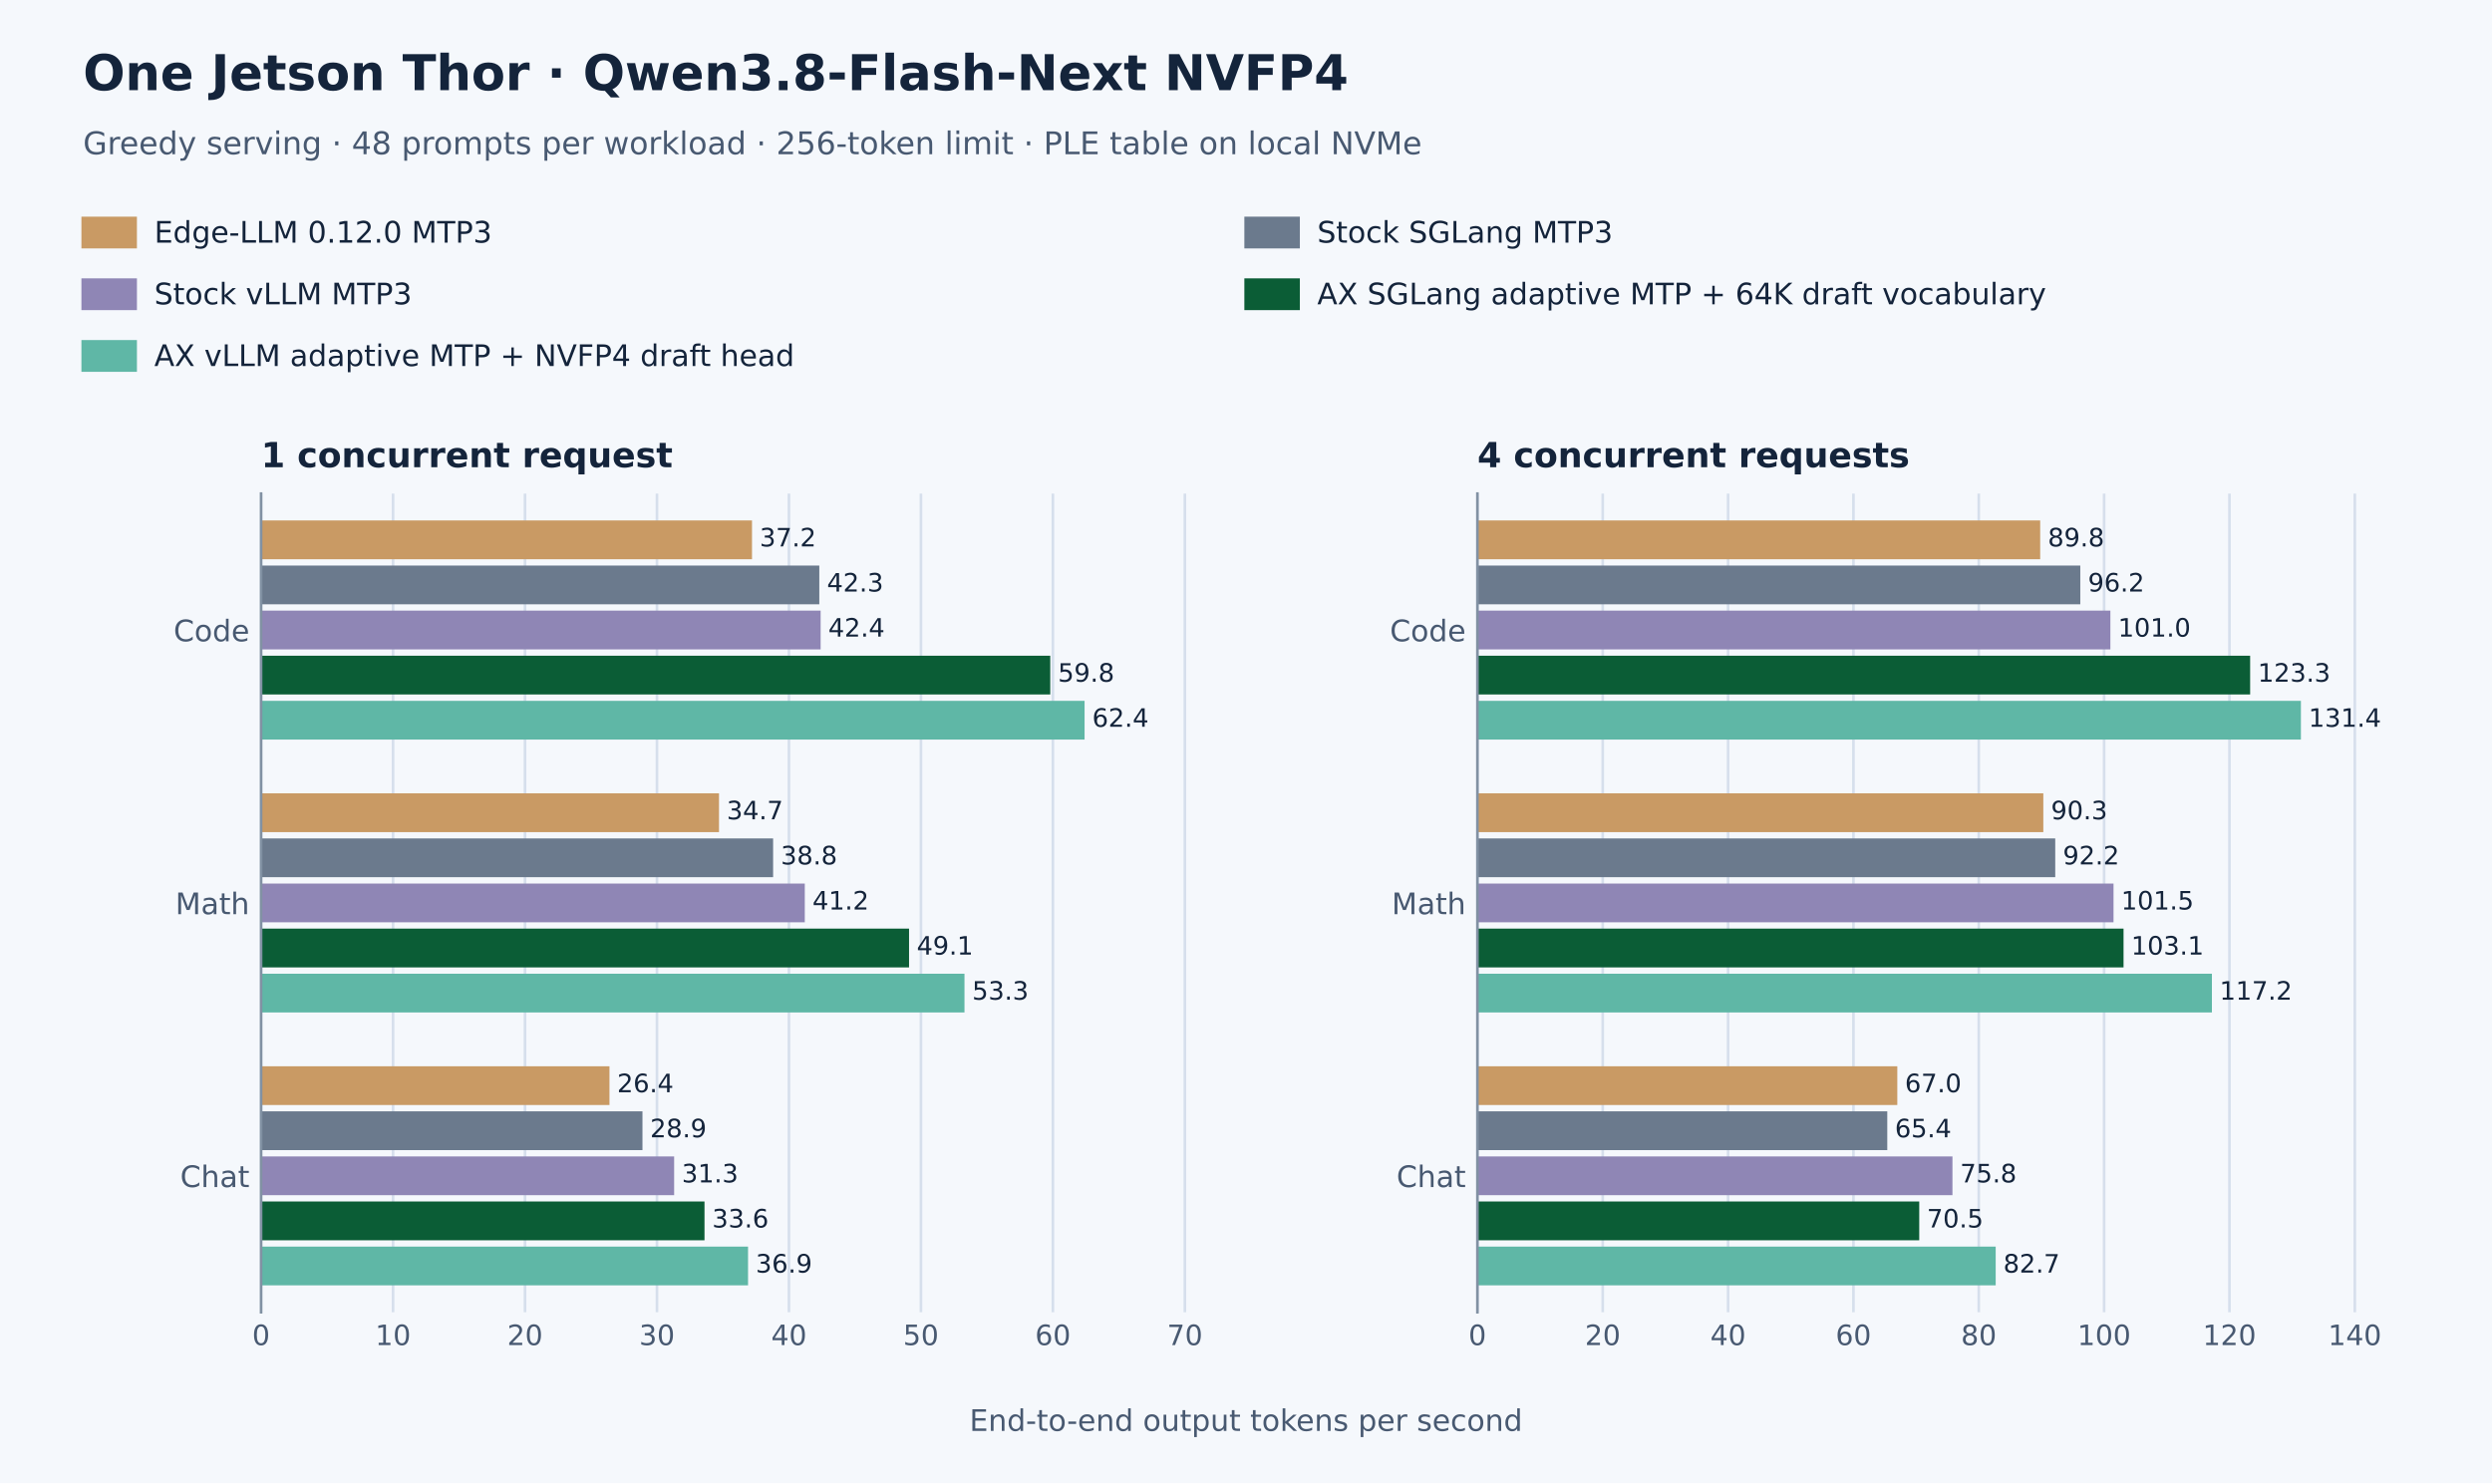
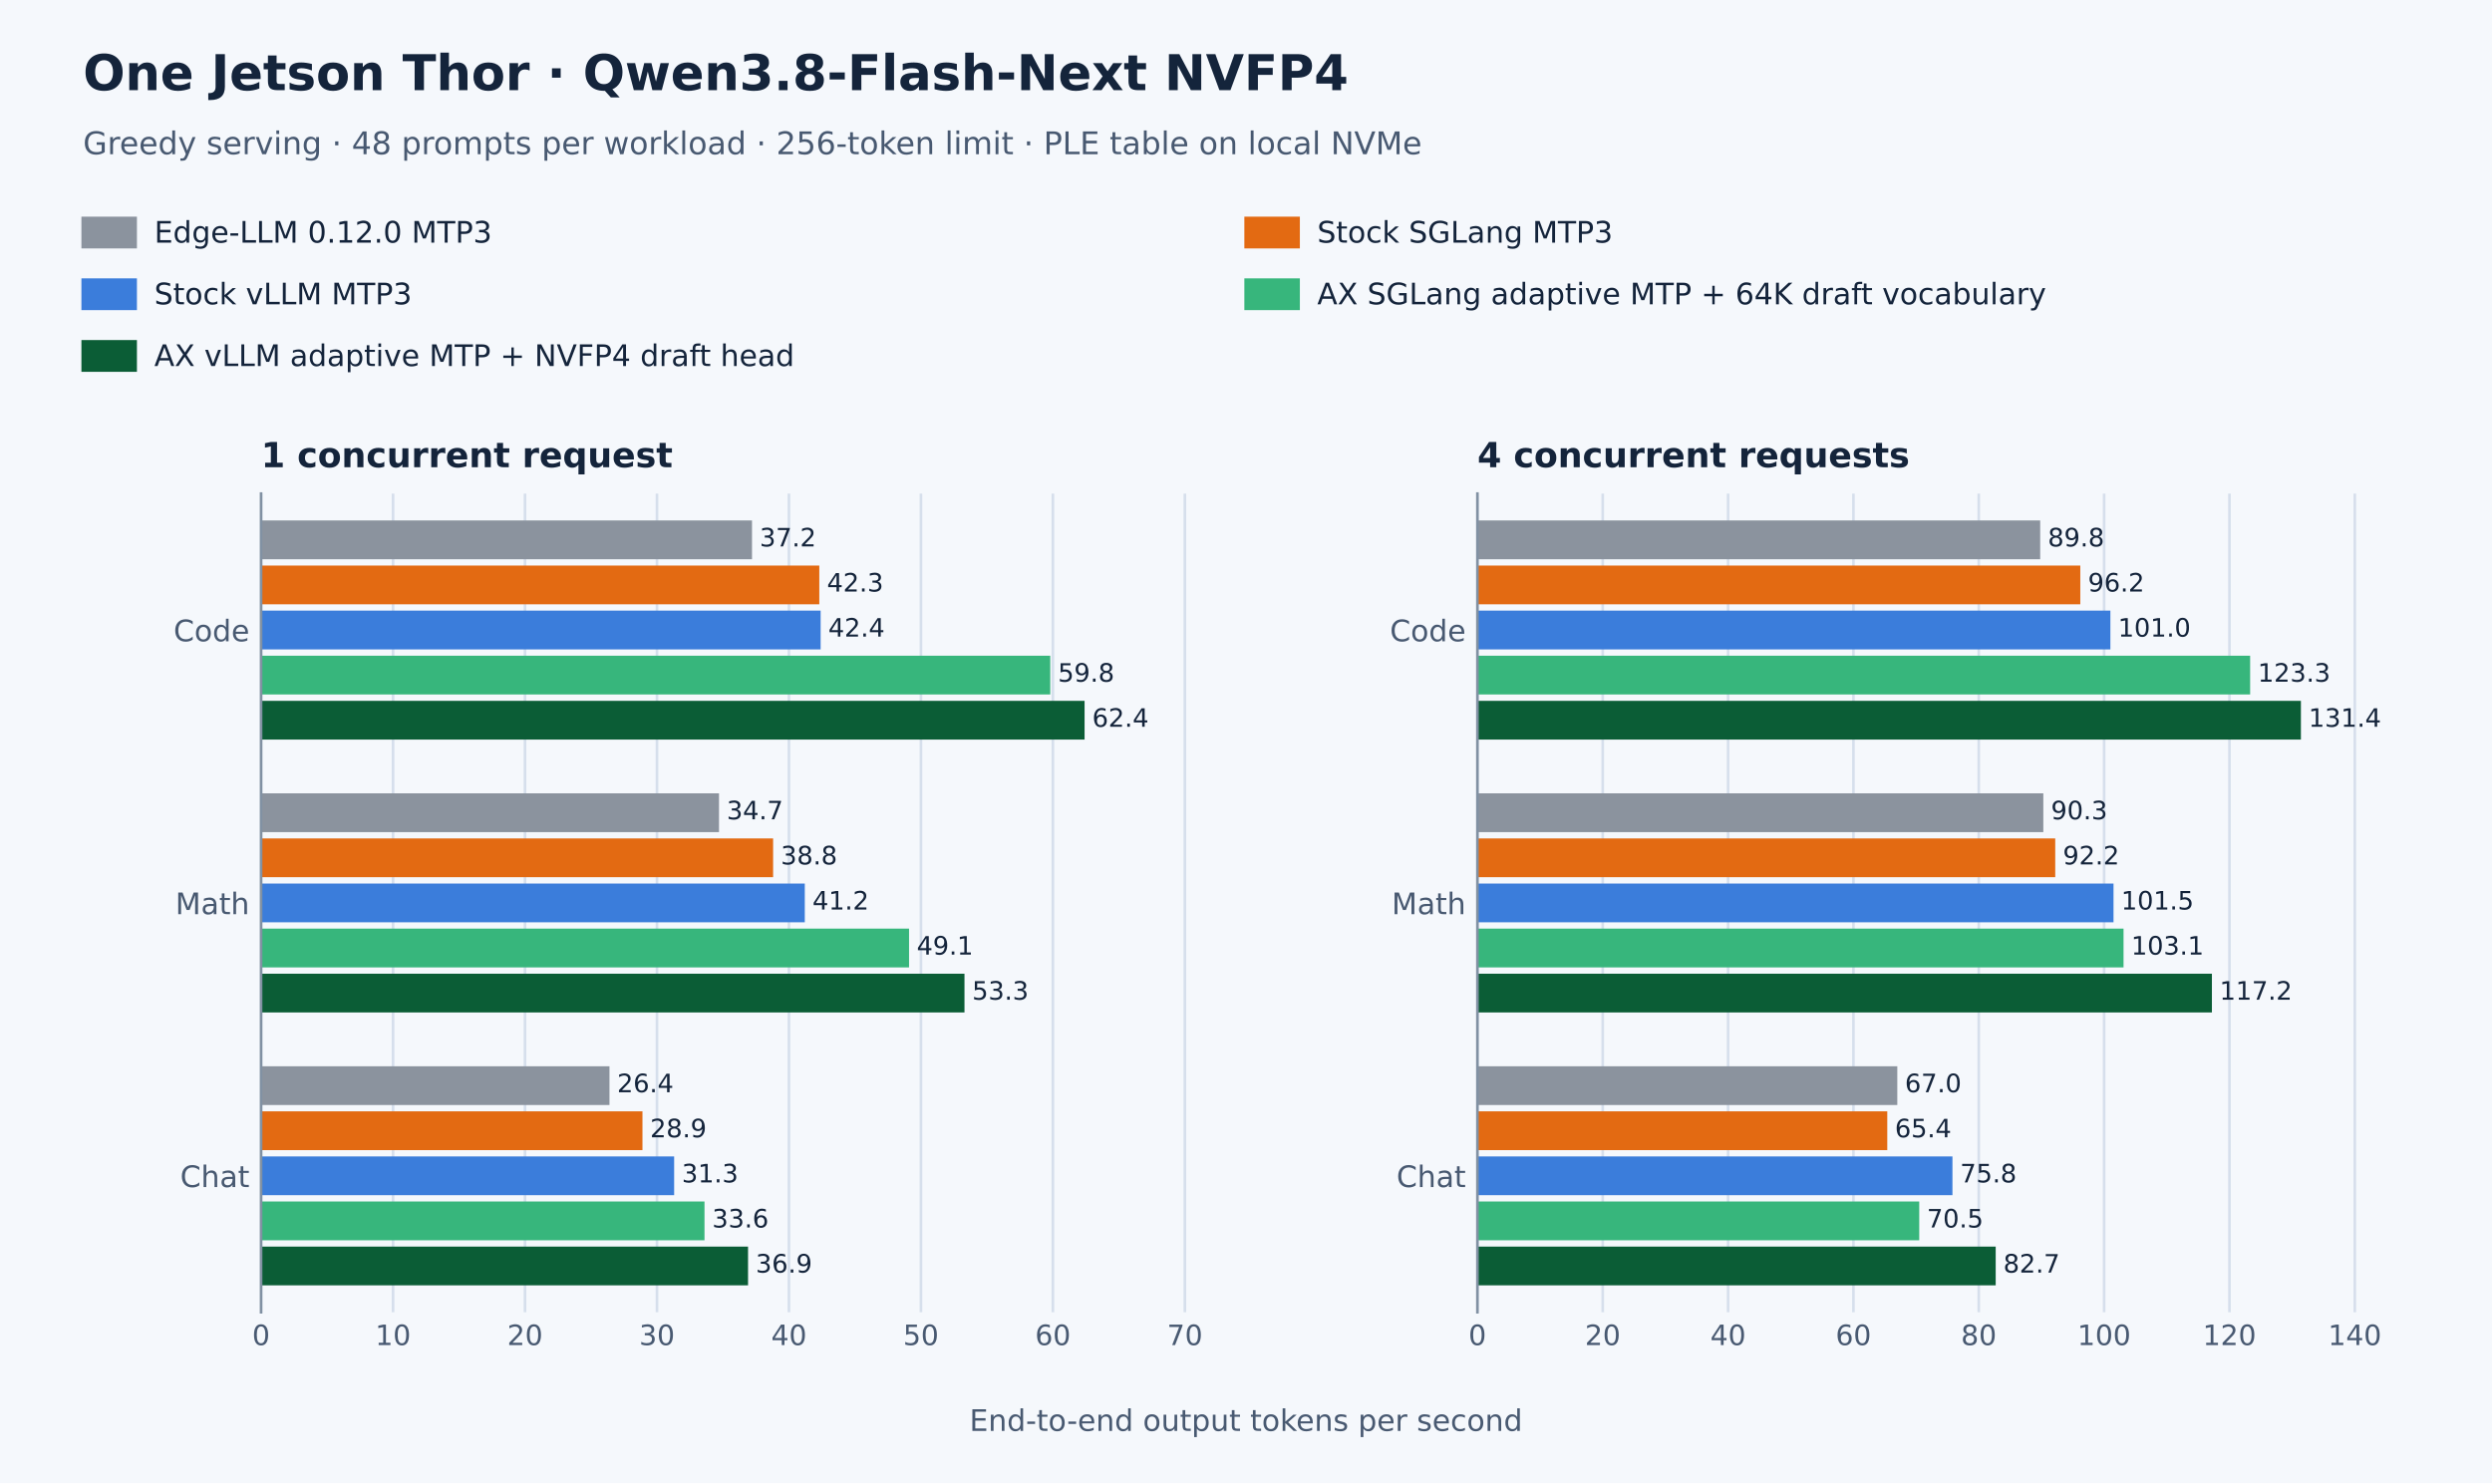
<svg xmlns="http://www.w3.org/2000/svg" width="756pt" height="450pt" viewBox="0 0 756 450" version="1.1">
  <defs>
    <style type="text/css">*{stroke-linejoin: round; stroke-linecap: butt}</style>
  </defs>
  <g id="figure_1">
    <g id="patch_1">
      <path d="M 0 450  L 756 450  L 756 0  L 0 0  z " style="fill: #f5f8fc" />
    </g>
    <g id="axes_1">
      <g id="patch_2">
        <path d="M 79.2 398.16  L 369 398.16  L 369 149.76  L 79.2 149.76  z " style="fill: #f5f8fc" />
      </g>
      <g id="matplotlib.axis_1">
        <g id="xtick_1">
          <g id="line2d_1">
            <path d="M 79.2 398.16  L 79.2 149.76  " clip-path="url(#p123e9dd285)" style="fill: none; stroke: #d6dfec; stroke-width: 0.8; stroke-linecap: square" />
          </g>
          <g id="line2d_2" />
          <g id="text_1">
            <text style="font-size: 8.5px; font-family: 'DejaVu Sans', 'Helvetica Neue', Helvetica, Arial, sans-serif; text-anchor: middle; fill: #485971" x="79.2" y="408.118" transform="rotate(-0 79.2 408.118)">0</text>
          </g>
        </g>
        <g id="xtick_2">
          <g id="line2d_3">
            <path d="M 119.236 398.16  L 119.236 149.76  " clip-path="url(#p123e9dd285)" style="fill: none; stroke: #d6dfec; stroke-width: 0.8; stroke-linecap: square" />
          </g>
          <g id="line2d_4" />
          <g id="text_2">
            <text style="font-size: 8.5px; font-family: 'DejaVu Sans', 'Helvetica Neue', Helvetica, Arial, sans-serif; text-anchor: middle; fill: #485971" x="119.236" y="408.118" transform="rotate(-0 119.2365 408.118)">10</text>
          </g>
        </g>
        <g id="xtick_3">
          <g id="line2d_5">
            <path d="M 159.273 398.16  L 159.273 149.76  " clip-path="url(#p123e9dd285)" style="fill: none; stroke: #d6dfec; stroke-width: 0.8; stroke-linecap: square" />
          </g>
          <g id="line2d_6" />
          <g id="text_3">
            <text style="font-size: 8.5px; font-family: 'DejaVu Sans', 'Helvetica Neue', Helvetica, Arial, sans-serif; text-anchor: middle; fill: #485971" x="159.273" y="408.118" transform="rotate(-0 159.2729 408.118)">20</text>
          </g>
        </g>
        <g id="xtick_4">
          <g id="line2d_7">
            <path d="M 199.309 398.16  L 199.309 149.76  " clip-path="url(#p123e9dd285)" style="fill: none; stroke: #d6dfec; stroke-width: 0.8; stroke-linecap: square" />
          </g>
          <g id="line2d_8" />
          <g id="text_4">
            <text style="font-size: 8.5px; font-family: 'DejaVu Sans', 'Helvetica Neue', Helvetica, Arial, sans-serif; text-anchor: middle; fill: #485971" x="199.309" y="408.118" transform="rotate(-0 199.3094 408.118)">30</text>
          </g>
        </g>
        <g id="xtick_5">
          <g id="line2d_9">
            <path d="M 239.346 398.16  L 239.346 149.76  " clip-path="url(#p123e9dd285)" style="fill: none; stroke: #d6dfec; stroke-width: 0.8; stroke-linecap: square" />
          </g>
          <g id="line2d_10" />
          <g id="text_5">
            <text style="font-size: 8.5px; font-family: 'DejaVu Sans', 'Helvetica Neue', Helvetica, Arial, sans-serif; text-anchor: middle; fill: #485971" x="239.346" y="408.118" transform="rotate(-0 239.3459 408.118)">40</text>
          </g>
        </g>
        <g id="xtick_6">
          <g id="line2d_11">
            <path d="M 279.382 398.16  L 279.382 149.76  " clip-path="url(#p123e9dd285)" style="fill: none; stroke: #d6dfec; stroke-width: 0.8; stroke-linecap: square" />
          </g>
          <g id="line2d_12" />
          <g id="text_6">
            <text style="font-size: 8.5px; font-family: 'DejaVu Sans', 'Helvetica Neue', Helvetica, Arial, sans-serif; text-anchor: middle; fill: #485971" x="279.382" y="408.118" transform="rotate(-0 279.3824 408.118)">50</text>
          </g>
        </g>
        <g id="xtick_7">
          <g id="line2d_13">
            <path d="M 319.419 398.16  L 319.419 149.76  " clip-path="url(#p123e9dd285)" style="fill: none; stroke: #d6dfec; stroke-width: 0.8; stroke-linecap: square" />
          </g>
          <g id="line2d_14" />
          <g id="text_7">
            <text style="font-size: 8.5px; font-family: 'DejaVu Sans', 'Helvetica Neue', Helvetica, Arial, sans-serif; text-anchor: middle; fill: #485971" x="319.419" y="408.118" transform="rotate(-0 319.4188 408.118)">60</text>
          </g>
        </g>
        <g id="xtick_8">
          <g id="line2d_15">
            <path d="M 359.455 398.16  L 359.455 149.76  " clip-path="url(#p123e9dd285)" style="fill: none; stroke: #d6dfec; stroke-width: 0.8; stroke-linecap: square" />
          </g>
          <g id="line2d_16" />
          <g id="text_8">
            <text style="font-size: 8.5px; font-family: 'DejaVu Sans', 'Helvetica Neue', Helvetica, Arial, sans-serif; text-anchor: middle; fill: #485971" x="359.455" y="408.118" transform="rotate(-0 359.4553 408.118)">70</text>
          </g>
        </g>
      </g>
      <g id="matplotlib.axis_2">
        <g id="ytick_1">
          <g id="line2d_17" />
          <g id="text_9">
            <text style="font-size: 9px; font-family: 'DejaVu Sans', 'Helvetica Neue', Helvetica, Arial, sans-serif; text-anchor: end; fill: #485971" x="75.7" y="194.579" transform="rotate(-0 75.7 194.5793)">Code</text>
          </g>
        </g>
        <g id="ytick_2">
          <g id="line2d_18" />
          <g id="text_10">
            <text style="font-size: 9px; font-family: 'DejaVu Sans', 'Helvetica Neue', Helvetica, Arial, sans-serif; text-anchor: end; fill: #485971" x="75.7" y="277.379" transform="rotate(-0 75.7 277.3793)">Math</text>
          </g>
        </g>
        <g id="ytick_3">
          <g id="line2d_19" />
          <g id="text_11">
            <text style="font-size: 9px; font-family: 'DejaVu Sans', 'Helvetica Neue', Helvetica, Arial, sans-serif; text-anchor: end; fill: #485971" x="75.7" y="360.179" transform="rotate(-0 75.7 360.1793)">Chat</text>
          </g>
        </g>
      </g>
      <g id="patch_3">
-         <path d="M 79.2 157.918  L 228.136 157.918  L 228.136 169.682  L 79.2 169.682  z " clip-path="url(#p123e9dd285)" style="fill: #c99a64" />
+         <path d="M 79.2 157.918  L 228.136 157.918  L 228.136 169.682  L 79.2 169.682  z " clip-path="url(#p123e9dd285)" style="fill: #8b939e" />
      </g>
      <g id="patch_4">
-         <path d="M 79.2 171.598  L 248.554 171.598  L 248.554 183.362  L 79.2 183.362  z " clip-path="url(#p123e9dd285)" style="fill: #6b7a8d" />
+         <path d="M 79.2 171.598  L 248.554 171.598  L 248.554 183.362  L 79.2 183.362  z " clip-path="url(#p123e9dd285)" style="fill: #e36a12" />
      </g>
      <g id="patch_5">
-         <path d="M 79.2 185.278  L 248.955 185.278  L 248.955 197.042  L 79.2 197.042  z " clip-path="url(#p123e9dd285)" style="fill: #8f86b5" />
+         <path d="M 79.2 185.278  L 248.955 185.278  L 248.955 197.042  L 79.2 197.042  z " clip-path="url(#p123e9dd285)" style="fill: #3b7ddb" />
      </g>
      <g id="patch_6">
-         <path d="M 79.2 198.958  L 318.618 198.958  L 318.618 210.722  L 79.2 210.722  z " clip-path="url(#p123e9dd285)" style="fill: #0b5d36" />
+         <path d="M 79.2 198.958  L 318.618 198.958  L 318.618 210.722  L 79.2 210.722  z " clip-path="url(#p123e9dd285)" style="fill: #37b67c" />
      </g>
      <g id="patch_7">
-         <path d="M 79.2 212.638  L 329.028 212.638  L 329.028 224.402  L 79.2 224.402  z " clip-path="url(#p123e9dd285)" style="fill: #5fb7a6" />
+         <path d="M 79.2 212.638  L 329.028 212.638  L 329.028 224.402  L 79.2 224.402  z " clip-path="url(#p123e9dd285)" style="fill: #0b5d36" />
      </g>
      <g id="patch_8">
-         <path d="M 79.2 240.718  L 218.127 240.718  L 218.127 252.482  L 79.2 252.482  z " clip-path="url(#p123e9dd285)" style="fill: #c99a64" />
+         <path d="M 79.2 240.718  L 218.127 240.718  L 218.127 252.482  L 79.2 252.482  z " clip-path="url(#p123e9dd285)" style="fill: #8b939e" />
      </g>
      <g id="patch_9">
-         <path d="M 79.2 254.398  L 234.542 254.398  L 234.542 266.162  L 79.2 266.162  z " clip-path="url(#p123e9dd285)" style="fill: #6b7a8d" />
+         <path d="M 79.2 254.398  L 234.542 254.398  L 234.542 266.162  L 79.2 266.162  z " clip-path="url(#p123e9dd285)" style="fill: #e36a12" />
      </g>
      <g id="patch_10">
-         <path d="M 79.2 268.078  L 244.15 268.078  L 244.15 279.842  L 79.2 279.842  z " clip-path="url(#p123e9dd285)" style="fill: #8f86b5" />
+         <path d="M 79.2 268.078  L 244.15 268.078  L 244.15 279.842  L 79.2 279.842  z " clip-path="url(#p123e9dd285)" style="fill: #3b7ddb" />
      </g>
      <g id="patch_11">
-         <path d="M 79.2 281.758  L 275.779 281.758  L 275.779 293.522  L 79.2 293.522  z " clip-path="url(#p123e9dd285)" style="fill: #0b5d36" />
+         <path d="M 79.2 281.758  L 275.779 281.758  L 275.779 293.522  L 79.2 293.522  z " clip-path="url(#p123e9dd285)" style="fill: #37b67c" />
      </g>
      <g id="patch_12">
-         <path d="M 79.2 295.438  L 292.594 295.438  L 292.594 307.202  L 79.2 307.202  z " clip-path="url(#p123e9dd285)" style="fill: #5fb7a6" />
+         <path d="M 79.2 295.438  L 292.594 295.438  L 292.594 307.202  L 79.2 307.202  z " clip-path="url(#p123e9dd285)" style="fill: #0b5d36" />
      </g>
      <g id="patch_13">
-         <path d="M 79.2 323.518  L 184.896 323.518  L 184.896 335.282  L 79.2 335.282  z " clip-path="url(#p123e9dd285)" style="fill: #c99a64" />
+         <path d="M 79.2 323.518  L 184.896 323.518  L 184.896 335.282  L 79.2 335.282  z " clip-path="url(#p123e9dd285)" style="fill: #8b939e" />
      </g>
      <g id="patch_14">
-         <path d="M 79.2 337.198  L 194.905 337.198  L 194.905 348.962  L 79.2 348.962  z " clip-path="url(#p123e9dd285)" style="fill: #6b7a8d" />
+         <path d="M 79.2 337.198  L 194.905 337.198  L 194.905 348.962  L 79.2 348.962  z " clip-path="url(#p123e9dd285)" style="fill: #e36a12" />
      </g>
      <g id="patch_15">
-         <path d="M 79.2 350.878  L 204.514 350.878  L 204.514 362.642  L 79.2 362.642  z " clip-path="url(#p123e9dd285)" style="fill: #8f86b5" />
+         <path d="M 79.2 350.878  L 204.514 350.878  L 204.514 362.642  L 79.2 362.642  z " clip-path="url(#p123e9dd285)" style="fill: #3b7ddb" />
      </g>
      <g id="patch_16">
-         <path d="M 79.2 364.558  L 213.723 364.558  L 213.723 376.322  L 79.2 376.322  z " clip-path="url(#p123e9dd285)" style="fill: #0b5d36" />
+         <path d="M 79.2 364.558  L 213.723 364.558  L 213.723 376.322  L 79.2 376.322  z " clip-path="url(#p123e9dd285)" style="fill: #37b67c" />
      </g>
      <g id="patch_17">
-         <path d="M 79.2 378.238  L 226.935 378.238  L 226.935 390.002  L 79.2 390.002  z " clip-path="url(#p123e9dd285)" style="fill: #5fb7a6" />
+         <path d="M 79.2 378.238  L 226.935 378.238  L 226.935 390.002  L 79.2 390.002  z " clip-path="url(#p123e9dd285)" style="fill: #0b5d36" />
      </g>
      <g id="patch_18">
        <path d="M 79.2 398.16  L 79.2 149.76  " style="fill: none; stroke: #8191a3; stroke-width: 0.8; stroke-linejoin: miter; stroke-linecap: square" />
      </g>
      <g id="text_12">
        <text style="font-size: 7.7px; font-family: 'DejaVu Sans', 'Helvetica Neue', Helvetica, Arial, sans-serif; text-anchor: start; fill: #14243b" x="230.454" y="165.8" transform="rotate(-0 230.4541 165.8002)">37.2</text>
      </g>
      <g id="text_13">
        <text style="font-size: 7.7px; font-family: 'DejaVu Sans', 'Helvetica Neue', Helvetica, Arial, sans-serif; text-anchor: start; fill: #14243b" x="250.873" y="179.48" transform="rotate(-0 250.8727 179.4802)">42.3</text>
      </g>
      <g id="text_14">
        <text style="font-size: 7.7px; font-family: 'DejaVu Sans', 'Helvetica Neue', Helvetica, Arial, sans-serif; text-anchor: start; fill: #14243b" x="251.273" y="193.16" transform="rotate(-0 251.273 193.1602)">42.4</text>
      </g>
      <g id="text_15">
        <text style="font-size: 7.7px; font-family: 'DejaVu Sans', 'Helvetica Neue', Helvetica, Arial, sans-serif; text-anchor: start; fill: #14243b" x="320.937" y="206.84" transform="rotate(-0 320.9365 206.8402)">59.8</text>
      </g>
      <g id="text_16">
        <text style="font-size: 7.7px; font-family: 'DejaVu Sans', 'Helvetica Neue', Helvetica, Arial, sans-serif; text-anchor: start; fill: #14243b" x="331.346" y="220.52" transform="rotate(-0 331.346 220.5202)">62.4</text>
      </g>
      <g id="text_17">
        <text style="font-size: 7.7px; font-family: 'DejaVu Sans', 'Helvetica Neue', Helvetica, Arial, sans-serif; text-anchor: start; fill: #14243b" x="220.445" y="248.6" transform="rotate(-0 220.445 248.6002)">34.7</text>
      </g>
      <g id="text_18">
        <text style="font-size: 7.7px; font-family: 'DejaVu Sans', 'Helvetica Neue', Helvetica, Arial, sans-serif; text-anchor: start; fill: #14243b" x="236.86" y="262.28" transform="rotate(-0 236.8599 262.2802)">38.8</text>
      </g>
      <g id="text_19">
        <text style="font-size: 7.7px; font-family: 'DejaVu Sans', 'Helvetica Neue', Helvetica, Arial, sans-serif; text-anchor: start; fill: #14243b" x="246.469" y="275.96" transform="rotate(-0 246.4687 275.9602)">41.2</text>
      </g>
      <g id="text_20">
        <text style="font-size: 7.7px; font-family: 'DejaVu Sans', 'Helvetica Neue', Helvetica, Arial, sans-serif; text-anchor: start; fill: #14243b" x="278.097" y="289.64" transform="rotate(-0 278.0975 289.6402)">49.1</text>
      </g>
      <g id="text_21">
        <text style="font-size: 7.7px; font-family: 'DejaVu Sans', 'Helvetica Neue', Helvetica, Arial, sans-serif; text-anchor: start; fill: #14243b" x="294.913" y="303.32" transform="rotate(-0 294.9128 303.3202)">53.3</text>
      </g>
      <g id="text_22">
        <text style="font-size: 7.7px; font-family: 'DejaVu Sans', 'Helvetica Neue', Helvetica, Arial, sans-serif; text-anchor: start; fill: #14243b" x="187.215" y="331.4" transform="rotate(-0 187.2147 331.4002)">26.4</text>
      </g>
      <g id="text_23">
        <text style="font-size: 7.7px; font-family: 'DejaVu Sans', 'Helvetica Neue', Helvetica, Arial, sans-serif; text-anchor: start; fill: #14243b" x="197.224" y="345.08" transform="rotate(-0 197.2238 345.0802)">28.9</text>
      </g>
      <g id="text_24">
        <text style="font-size: 7.7px; font-family: 'DejaVu Sans', 'Helvetica Neue', Helvetica, Arial, sans-serif; text-anchor: start; fill: #14243b" x="206.833" y="358.76" transform="rotate(-0 206.8326 358.7602)">31.3</text>
      </g>
      <g id="text_25">
        <text style="font-size: 7.7px; font-family: 'DejaVu Sans', 'Helvetica Neue', Helvetica, Arial, sans-serif; text-anchor: start; fill: #14243b" x="216.041" y="372.44" transform="rotate(-0 216.0409 372.4402)">33.6</text>
      </g>
      <g id="text_26">
        <text style="font-size: 7.7px; font-family: 'DejaVu Sans', 'Helvetica Neue', Helvetica, Arial, sans-serif; text-anchor: start; fill: #14243b" x="229.253" y="386.12" transform="rotate(-0 229.253 386.1202)">36.9</text>
      </g>
      <g id="text_27">
        <text style="font-weight: 700; font-size: 10.5px; font-family: 'DejaVu Sans', 'Helvetica Neue', Helvetica, Arial, sans-serif; text-anchor: start; fill: #14243b" x="79.2" y="141.76" transform="rotate(-0 79.2 141.76)">1 concurrent request</text>
      </g>
    </g>
    <g id="axes_2">
      <g id="patch_19">
        <path d="M 448.2 398.16  L 738 398.16  L 738 149.76  L 448.2 149.76  z " style="fill: #f5f8fc" />
      </g>
      <g id="matplotlib.axis_3">
        <g id="xtick_9">
          <g id="line2d_20">
            <path d="M 448.2 398.16  L 448.2 149.76  " clip-path="url(#p736229f377)" style="fill: none; stroke: #d6dfec; stroke-width: 0.8; stroke-linecap: square" />
          </g>
          <g id="line2d_21" />
          <g id="text_28">
            <text style="font-size: 8.5px; font-family: 'DejaVu Sans', 'Helvetica Neue', Helvetica, Arial, sans-serif; text-anchor: middle; fill: #485971" x="448.2" y="408.118" transform="rotate(-0 448.2 408.118)">0</text>
          </g>
        </g>
        <g id="xtick_10">
          <g id="line2d_22">
            <path d="M 486.226 398.16  L 486.226 149.76  " clip-path="url(#p736229f377)" style="fill: none; stroke: #d6dfec; stroke-width: 0.8; stroke-linecap: square" />
          </g>
          <g id="line2d_23" />
          <g id="text_29">
            <text style="font-size: 8.5px; font-family: 'DejaVu Sans', 'Helvetica Neue', Helvetica, Arial, sans-serif; text-anchor: middle; fill: #485971" x="486.226" y="408.118" transform="rotate(-0 486.2255 408.118)">20</text>
          </g>
        </g>
        <g id="xtick_11">
          <g id="line2d_24">
            <path d="M 524.251 398.16  L 524.251 149.76  " clip-path="url(#p736229f377)" style="fill: none; stroke: #d6dfec; stroke-width: 0.8; stroke-linecap: square" />
          </g>
          <g id="line2d_25" />
          <g id="text_30">
            <text style="font-size: 8.5px; font-family: 'DejaVu Sans', 'Helvetica Neue', Helvetica, Arial, sans-serif; text-anchor: middle; fill: #485971" x="524.251" y="408.118" transform="rotate(-0 524.251 408.118)">40</text>
          </g>
        </g>
        <g id="xtick_12">
          <g id="line2d_26">
            <path d="M 562.277 398.16  L 562.277 149.76  " clip-path="url(#p736229f377)" style="fill: none; stroke: #d6dfec; stroke-width: 0.8; stroke-linecap: square" />
          </g>
          <g id="line2d_27" />
          <g id="text_31">
            <text style="font-size: 8.5px; font-family: 'DejaVu Sans', 'Helvetica Neue', Helvetica, Arial, sans-serif; text-anchor: middle; fill: #485971" x="562.277" y="408.118" transform="rotate(-0 562.2765 408.118)">60</text>
          </g>
        </g>
        <g id="xtick_13">
          <g id="line2d_28">
            <path d="M 600.302 398.16  L 600.302 149.76  " clip-path="url(#p736229f377)" style="fill: none; stroke: #d6dfec; stroke-width: 0.8; stroke-linecap: square" />
          </g>
          <g id="line2d_29" />
          <g id="text_32">
            <text style="font-size: 8.5px; font-family: 'DejaVu Sans', 'Helvetica Neue', Helvetica, Arial, sans-serif; text-anchor: middle; fill: #485971" x="600.302" y="408.118" transform="rotate(-0 600.302 408.118)">80</text>
          </g>
        </g>
        <g id="xtick_14">
          <g id="line2d_30">
            <path d="M 638.328 398.16  L 638.328 149.76  " clip-path="url(#p736229f377)" style="fill: none; stroke: #d6dfec; stroke-width: 0.8; stroke-linecap: square" />
          </g>
          <g id="line2d_31" />
          <g id="text_33">
            <text style="font-size: 8.5px; font-family: 'DejaVu Sans', 'Helvetica Neue', Helvetica, Arial, sans-serif; text-anchor: middle; fill: #485971" x="638.328" y="408.118" transform="rotate(-0 638.3275 408.118)">100</text>
          </g>
        </g>
        <g id="xtick_15">
          <g id="line2d_32">
            <path d="M 676.353 398.16  L 676.353 149.76  " clip-path="url(#p736229f377)" style="fill: none; stroke: #d6dfec; stroke-width: 0.8; stroke-linecap: square" />
          </g>
          <g id="line2d_33" />
          <g id="text_34">
            <text style="font-size: 8.5px; font-family: 'DejaVu Sans', 'Helvetica Neue', Helvetica, Arial, sans-serif; text-anchor: middle; fill: #485971" x="676.353" y="408.118" transform="rotate(-0 676.353 408.118)">120</text>
          </g>
        </g>
        <g id="xtick_16">
          <g id="line2d_34">
            <path d="M 714.379 398.16  L 714.379 149.76  " clip-path="url(#p736229f377)" style="fill: none; stroke: #d6dfec; stroke-width: 0.8; stroke-linecap: square" />
          </g>
          <g id="line2d_35" />
          <g id="text_35">
            <text style="font-size: 8.5px; font-family: 'DejaVu Sans', 'Helvetica Neue', Helvetica, Arial, sans-serif; text-anchor: middle; fill: #485971" x="714.379" y="408.118" transform="rotate(-0 714.3786 408.118)">140</text>
          </g>
        </g>
      </g>
      <g id="matplotlib.axis_4">
        <g id="ytick_4">
          <g id="line2d_36" />
          <g id="text_36">
            <text style="font-size: 9px; font-family: 'DejaVu Sans', 'Helvetica Neue', Helvetica, Arial, sans-serif; text-anchor: end; fill: #485971" x="444.7" y="194.579" transform="rotate(-0 444.7 194.5793)">Code</text>
          </g>
        </g>
        <g id="ytick_5">
          <g id="line2d_37" />
          <g id="text_37">
            <text style="font-size: 9px; font-family: 'DejaVu Sans', 'Helvetica Neue', Helvetica, Arial, sans-serif; text-anchor: end; fill: #485971" x="444.7" y="277.379" transform="rotate(-0 444.7 277.3793)">Math</text>
          </g>
        </g>
        <g id="ytick_6">
          <g id="line2d_38" />
          <g id="text_38">
            <text style="font-size: 9px; font-family: 'DejaVu Sans', 'Helvetica Neue', Helvetica, Arial, sans-serif; text-anchor: end; fill: #485971" x="444.7" y="360.179" transform="rotate(-0 444.7 360.1793)">Chat</text>
          </g>
        </g>
      </g>
      <g id="patch_20">
-         <path d="M 448.2 157.918  L 618.935 157.918  L 618.935 169.682  L 448.2 169.682  z " clip-path="url(#p736229f377)" style="fill: #c99a64" />
+         <path d="M 448.2 157.918  L 618.935 157.918  L 618.935 169.682  L 448.2 169.682  z " clip-path="url(#p736229f377)" style="fill: #8b939e" />
      </g>
      <g id="patch_21">
-         <path d="M 448.2 171.598  L 631.103 171.598  L 631.103 183.362  L 448.2 183.362  z " clip-path="url(#p736229f377)" style="fill: #6b7a8d" />
+         <path d="M 448.2 171.598  L 631.103 171.598  L 631.103 183.362  L 448.2 183.362  z " clip-path="url(#p736229f377)" style="fill: #e36a12" />
      </g>
      <g id="patch_22">
-         <path d="M 448.2 185.278  L 640.229 185.278  L 640.229 197.042  L 448.2 197.042  z " clip-path="url(#p736229f377)" style="fill: #8f86b5" />
+         <path d="M 448.2 185.278  L 640.229 185.278  L 640.229 197.042  L 448.2 197.042  z " clip-path="url(#p736229f377)" style="fill: #3b7ddb" />
      </g>
      <g id="patch_23">
-         <path d="M 448.2 198.958  L 682.627 198.958  L 682.627 210.722  L 448.2 210.722  z " clip-path="url(#p736229f377)" style="fill: #0b5d36" />
+         <path d="M 448.2 198.958  L 682.627 198.958  L 682.627 210.722  L 448.2 210.722  z " clip-path="url(#p736229f377)" style="fill: #37b67c" />
      </g>
      <g id="patch_24">
-         <path d="M 448.2 212.638  L 698.028 212.638  L 698.028 224.402  L 448.2 224.402  z " clip-path="url(#p736229f377)" style="fill: #5fb7a6" />
+         <path d="M 448.2 212.638  L 698.028 212.638  L 698.028 224.402  L 448.2 224.402  z " clip-path="url(#p736229f377)" style="fill: #0b5d36" />
      </g>
      <g id="patch_25">
-         <path d="M 448.2 240.718  L 619.885 240.718  L 619.885 252.482  L 448.2 252.482  z " clip-path="url(#p736229f377)" style="fill: #c99a64" />
+         <path d="M 448.2 240.718  L 619.885 240.718  L 619.885 252.482  L 448.2 252.482  z " clip-path="url(#p736229f377)" style="fill: #8b939e" />
      </g>
      <g id="patch_26">
-         <path d="M 448.2 254.398  L 623.498 254.398  L 623.498 266.162  L 448.2 266.162  z " clip-path="url(#p736229f377)" style="fill: #6b7a8d" />
+         <path d="M 448.2 254.398  L 623.498 254.398  L 623.498 266.162  L 448.2 266.162  z " clip-path="url(#p736229f377)" style="fill: #e36a12" />
      </g>
      <g id="patch_27">
-         <path d="M 448.2 268.078  L 641.179 268.078  L 641.179 279.842  L 448.2 279.842  z " clip-path="url(#p736229f377)" style="fill: #8f86b5" />
+         <path d="M 448.2 268.078  L 641.179 268.078  L 641.179 279.842  L 448.2 279.842  z " clip-path="url(#p736229f377)" style="fill: #3b7ddb" />
      </g>
      <g id="patch_28">
-         <path d="M 448.2 281.758  L 644.221 281.758  L 644.221 293.522  L 448.2 293.522  z " clip-path="url(#p736229f377)" style="fill: #0b5d36" />
+         <path d="M 448.2 281.758  L 644.221 281.758  L 644.221 293.522  L 448.2 293.522  z " clip-path="url(#p736229f377)" style="fill: #37b67c" />
      </g>
      <g id="patch_29">
-         <path d="M 448.2 295.438  L 671.029 295.438  L 671.029 307.202  L 448.2 307.202  z " clip-path="url(#p736229f377)" style="fill: #5fb7a6" />
+         <path d="M 448.2 295.438  L 671.029 295.438  L 671.029 307.202  L 448.2 307.202  z " clip-path="url(#p736229f377)" style="fill: #0b5d36" />
      </g>
      <g id="patch_30">
-         <path d="M 448.2 323.518  L 575.585 323.518  L 575.585 335.282  L 448.2 335.282  z " clip-path="url(#p736229f377)" style="fill: #c99a64" />
+         <path d="M 448.2 323.518  L 575.585 323.518  L 575.585 335.282  L 448.2 335.282  z " clip-path="url(#p736229f377)" style="fill: #8b939e" />
      </g>
      <g id="patch_31">
-         <path d="M 448.2 337.198  L 572.543 337.198  L 572.543 348.962  L 448.2 348.962  z " clip-path="url(#p736229f377)" style="fill: #6b7a8d" />
+         <path d="M 448.2 337.198  L 572.543 337.198  L 572.543 348.962  L 448.2 348.962  z " clip-path="url(#p736229f377)" style="fill: #e36a12" />
      </g>
      <g id="patch_32">
-         <path d="M 448.2 350.878  L 592.317 350.878  L 592.317 362.642  L 448.2 362.642  z " clip-path="url(#p736229f377)" style="fill: #8f86b5" />
+         <path d="M 448.2 350.878  L 592.317 350.878  L 592.317 362.642  L 448.2 362.642  z " clip-path="url(#p736229f377)" style="fill: #3b7ddb" />
      </g>
      <g id="patch_33">
-         <path d="M 448.2 364.558  L 582.24 364.558  L 582.24 376.322  L 448.2 376.322  z " clip-path="url(#p736229f377)" style="fill: #0b5d36" />
+         <path d="M 448.2 364.558  L 582.24 364.558  L 582.24 376.322  L 448.2 376.322  z " clip-path="url(#p736229f377)" style="fill: #37b67c" />
      </g>
      <g id="patch_34">
-         <path d="M 448.2 378.238  L 605.435 378.238  L 605.435 390.002  L 448.2 390.002  z " clip-path="url(#p736229f377)" style="fill: #5fb7a6" />
+         <path d="M 448.2 378.238  L 605.435 378.238  L 605.435 390.002  L 448.2 390.002  z " clip-path="url(#p736229f377)" style="fill: #0b5d36" />
      </g>
      <g id="patch_35">
        <path d="M 448.2 398.16  L 448.2 149.76  " style="fill: none; stroke: #8191a3; stroke-width: 0.8; stroke-linejoin: miter; stroke-linecap: square" />
      </g>
      <g id="text_39">
        <text style="font-size: 7.7px; font-family: 'DejaVu Sans', 'Helvetica Neue', Helvetica, Arial, sans-serif; text-anchor: start; fill: #14243b" x="621.253" y="165.8" transform="rotate(-0 621.2529 165.8002)">89.8</text>
      </g>
      <g id="text_40">
        <text style="font-size: 7.7px; font-family: 'DejaVu Sans', 'Helvetica Neue', Helvetica, Arial, sans-serif; text-anchor: start; fill: #14243b" x="633.421" y="179.48" transform="rotate(-0 633.4211 179.4802)">96.2</text>
      </g>
      <g id="text_41">
        <text style="font-size: 7.7px; font-family: 'DejaVu Sans', 'Helvetica Neue', Helvetica, Arial, sans-serif; text-anchor: start; fill: #14243b" x="642.547" y="193.16" transform="rotate(-0 642.5472 193.1602)">101.0</text>
      </g>
      <g id="text_42">
        <text style="font-size: 7.7px; font-family: 'DejaVu Sans', 'Helvetica Neue', Helvetica, Arial, sans-serif; text-anchor: start; fill: #14243b" x="684.946" y="206.84" transform="rotate(-0 684.9457 206.8402)">123.3</text>
      </g>
      <g id="text_43">
        <text style="font-size: 7.7px; font-family: 'DejaVu Sans', 'Helvetica Neue', Helvetica, Arial, sans-serif; text-anchor: start; fill: #14243b" x="700.346" y="220.52" transform="rotate(-0 700.346 220.5202)">131.4</text>
      </g>
      <g id="text_44">
        <text style="font-size: 7.7px; font-family: 'DejaVu Sans', 'Helvetica Neue', Helvetica, Arial, sans-serif; text-anchor: start; fill: #14243b" x="622.204" y="248.6" transform="rotate(-0 622.2036 248.6002)">90.3</text>
      </g>
      <g id="text_45">
        <text style="font-size: 7.7px; font-family: 'DejaVu Sans', 'Helvetica Neue', Helvetica, Arial, sans-serif; text-anchor: start; fill: #14243b" x="625.816" y="262.28" transform="rotate(-0 625.816 262.2802)">92.2</text>
      </g>
      <g id="text_46">
        <text style="font-size: 7.7px; font-family: 'DejaVu Sans', 'Helvetica Neue', Helvetica, Arial, sans-serif; text-anchor: start; fill: #14243b" x="643.498" y="275.96" transform="rotate(-0 643.4979 275.9602)">101.5</text>
      </g>
      <g id="text_47">
        <text style="font-size: 7.7px; font-family: 'DejaVu Sans', 'Helvetica Neue', Helvetica, Arial, sans-serif; text-anchor: start; fill: #14243b" x="646.54" y="289.64" transform="rotate(-0 646.5399 289.6402)">103.1</text>
      </g>
      <g id="text_48">
        <text style="font-size: 7.7px; font-family: 'DejaVu Sans', 'Helvetica Neue', Helvetica, Arial, sans-serif; text-anchor: start; fill: #14243b" x="673.348" y="303.32" transform="rotate(-0 673.3479 303.3202)">117.2</text>
      </g>
      <g id="text_49">
        <text style="font-size: 7.7px; font-family: 'DejaVu Sans', 'Helvetica Neue', Helvetica, Arial, sans-serif; text-anchor: start; fill: #14243b" x="577.904" y="331.4" transform="rotate(-0 577.9039 331.4002)">67.0</text>
      </g>
      <g id="text_50">
        <text style="font-size: 7.7px; font-family: 'DejaVu Sans', 'Helvetica Neue', Helvetica, Arial, sans-serif; text-anchor: start; fill: #14243b" x="574.862" y="345.08" transform="rotate(-0 574.8618 345.0802)">65.4</text>
      </g>
      <g id="text_51">
        <text style="font-size: 7.7px; font-family: 'DejaVu Sans', 'Helvetica Neue', Helvetica, Arial, sans-serif; text-anchor: start; fill: #14243b" x="594.635" y="358.76" transform="rotate(-0 594.6351 358.7602)">75.8</text>
      </g>
      <g id="text_52">
        <text style="font-size: 7.7px; font-family: 'DejaVu Sans', 'Helvetica Neue', Helvetica, Arial, sans-serif; text-anchor: start; fill: #14243b" x="584.558" y="372.44" transform="rotate(-0 584.5583 372.4402)">70.5</text>
      </g>
      <g id="text_53">
        <text style="font-size: 7.7px; font-family: 'DejaVu Sans', 'Helvetica Neue', Helvetica, Arial, sans-serif; text-anchor: start; fill: #14243b" x="607.754" y="386.12" transform="rotate(-0 607.7539 386.1202)">82.7</text>
      </g>
      <g id="text_54">
        <text style="font-weight: 700; font-size: 10.5px; font-family: 'DejaVu Sans', 'Helvetica Neue', Helvetica, Arial, sans-serif; text-anchor: start; fill: #14243b" x="448.2" y="141.76" transform="rotate(-0 448.2 141.76)">4 concurrent requests</text>
      </g>
    </g>
    <g id="patch_36">
-       <path d="M 25.2 74.88  L 41.04 74.88  L 41.04 66.24  L 25.2 66.24  z " style="fill: #c99a64; stroke: #c99a64; stroke-linejoin: miter" />
+       <path d="M 25.2 74.88  L 41.04 74.88  L 41.04 66.24  L 25.2 66.24  z " style="fill: #8b939e; stroke: #8b939e; stroke-linejoin: miter" />
    </g>
    <g id="patch_37">
-       <path d="M 378 74.88  L 393.84 74.88  L 393.84 66.24  L 378 66.24  z " style="fill: #6b7a8d; stroke: #6b7a8d; stroke-linejoin: miter" />
+       <path d="M 378 74.88  L 393.84 74.88  L 393.84 66.24  L 378 66.24  z " style="fill: #e36a12; stroke: #e36a12; stroke-linejoin: miter" />
    </g>
    <g id="patch_38">
-       <path d="M 25.2 93.6  L 41.04 93.6  L 41.04 84.96  L 25.2 84.96  z " style="fill: #8f86b5; stroke: #8f86b5; stroke-linejoin: miter" />
+       <path d="M 25.2 93.6  L 41.04 93.6  L 41.04 84.96  L 25.2 84.96  z " style="fill: #3b7ddb; stroke: #3b7ddb; stroke-linejoin: miter" />
    </g>
    <g id="patch_39">
-       <path d="M 378 93.6  L 393.84 93.6  L 393.84 84.96  L 378 84.96  z " style="fill: #0b5d36; stroke: #0b5d36; stroke-linejoin: miter" />
+       <path d="M 378 93.6  L 393.84 93.6  L 393.84 84.96  L 378 84.96  z " style="fill: #37b67c; stroke: #37b67c; stroke-linejoin: miter" />
    </g>
    <g id="patch_40">
-       <path d="M 25.2 112.32  L 41.04 112.32  L 41.04 103.68  L 25.2 103.68  z " style="fill: #5fb7a6; stroke: #5fb7a6; stroke-linejoin: miter" />
+       <path d="M 25.2 112.32  L 41.04 112.32  L 41.04 103.68  L 25.2 103.68  z " style="fill: #0b5d36; stroke: #0b5d36; stroke-linejoin: miter" />
    </g>
    <g id="text_55">
      <text style="font-weight: 700; font-size: 15px; font-family: 'DejaVu Sans', 'Helvetica Neue', Helvetica, Arial, sans-serif; text-anchor: start; fill: #14243b" x="25.2" y="27.36" transform="rotate(-0 25.2 27.36)">One Jetson Thor · Qwen3.8-Flash-Next NVFP4</text>
    </g>
    <g id="text_56">
      <text style="font-size: 9.5px; font-family: 'DejaVu Sans', 'Helvetica Neue', Helvetica, Arial, sans-serif; text-anchor: start; fill: #485971" x="25.2" y="46.8" transform="rotate(-0 25.2 46.8)">Greedy serving · 48 prompts per workload · 256-token limit · PLE table on local NVMe</text>
    </g>
    <g id="text_57">
      <text style="font-size: 9px; font-family: 'DejaVu Sans', 'Helvetica Neue', Helvetica, Arial, sans-serif; text-anchor: start; fill: #14243b" x="46.8" y="73.618" transform="rotate(-0 46.8 73.61824)">Edge-LLM 0.12.0 MTP3</text>
    </g>
    <g id="text_58">
      <text style="font-size: 9px; font-family: 'DejaVu Sans', 'Helvetica Neue', Helvetica, Arial, sans-serif; text-anchor: start; fill: #14243b" x="399.6" y="73.618" transform="rotate(-0 399.6 73.61824)">Stock SGLang MTP3</text>
    </g>
    <g id="text_59">
      <text style="font-size: 9px; font-family: 'DejaVu Sans', 'Helvetica Neue', Helvetica, Arial, sans-serif; text-anchor: start; fill: #14243b" x="46.8" y="92.338" transform="rotate(-0 46.8 92.33824)">Stock vLLM MTP3</text>
    </g>
    <g id="text_60">
      <text style="font-size: 9px; font-family: 'DejaVu Sans', 'Helvetica Neue', Helvetica, Arial, sans-serif; text-anchor: start; fill: #14243b" x="399.6" y="92.338" transform="rotate(-0 399.6 92.33824)">AX SGLang adaptive MTP + 64K draft vocabulary</text>
    </g>
    <g id="text_61">
      <text style="font-size: 9px; font-family: 'DejaVu Sans', 'Helvetica Neue', Helvetica, Arial, sans-serif; text-anchor: start; fill: #14243b" x="46.8" y="111.058" transform="rotate(-0 46.8 111.0582)">AX vLLM adaptive MTP + NVFP4 draft head</text>
    </g>
    <g id="text_62">
      <text style="font-size: 9px; font-family: 'DejaVu Sans', 'Helvetica Neue', Helvetica, Arial, sans-serif; text-anchor: middle; fill: #485971" x="378" y="434.16" transform="rotate(-0 378 434.16)">End-to-end output tokens per second</text>
    </g>
  </g>
  <defs>
    <clipPath id="p123e9dd285">
      <rect x="79.2" y="149.76" width="289.8" height="248.4" />
    </clipPath>
    <clipPath id="p736229f377">
      <rect x="448.2" y="149.76" width="289.8" height="248.4" />
    </clipPath>
  </defs>
</svg>
